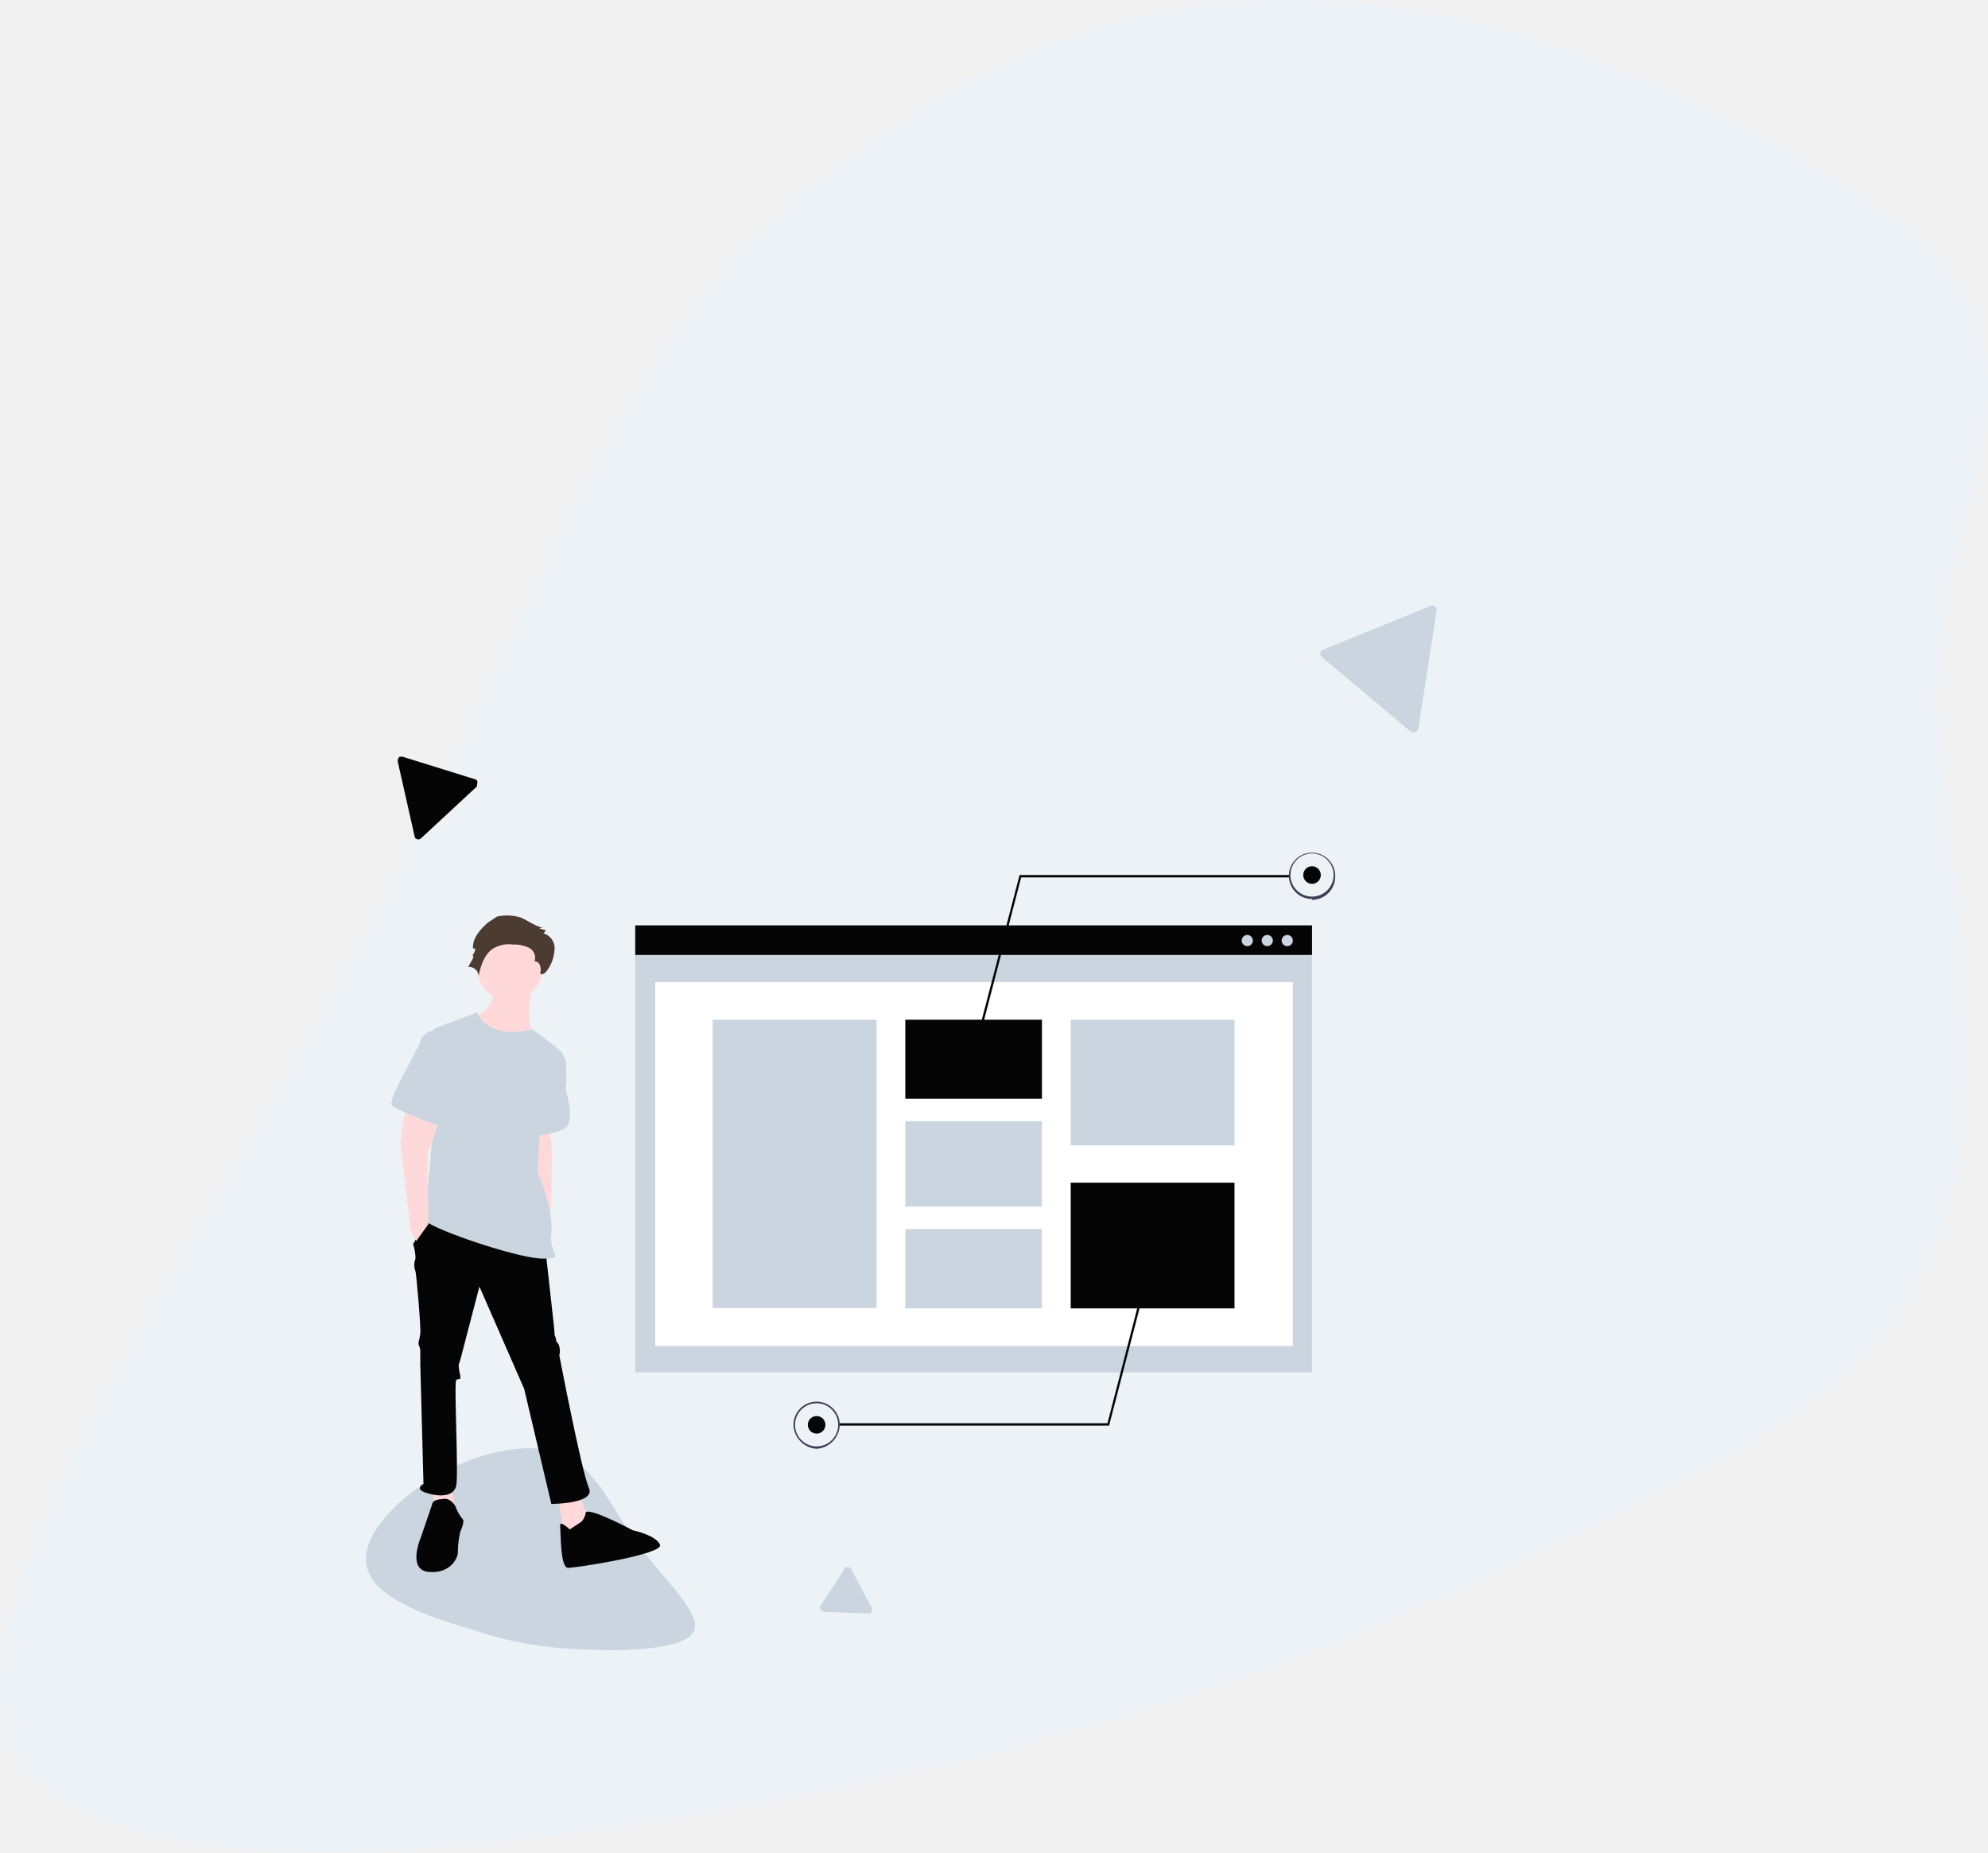
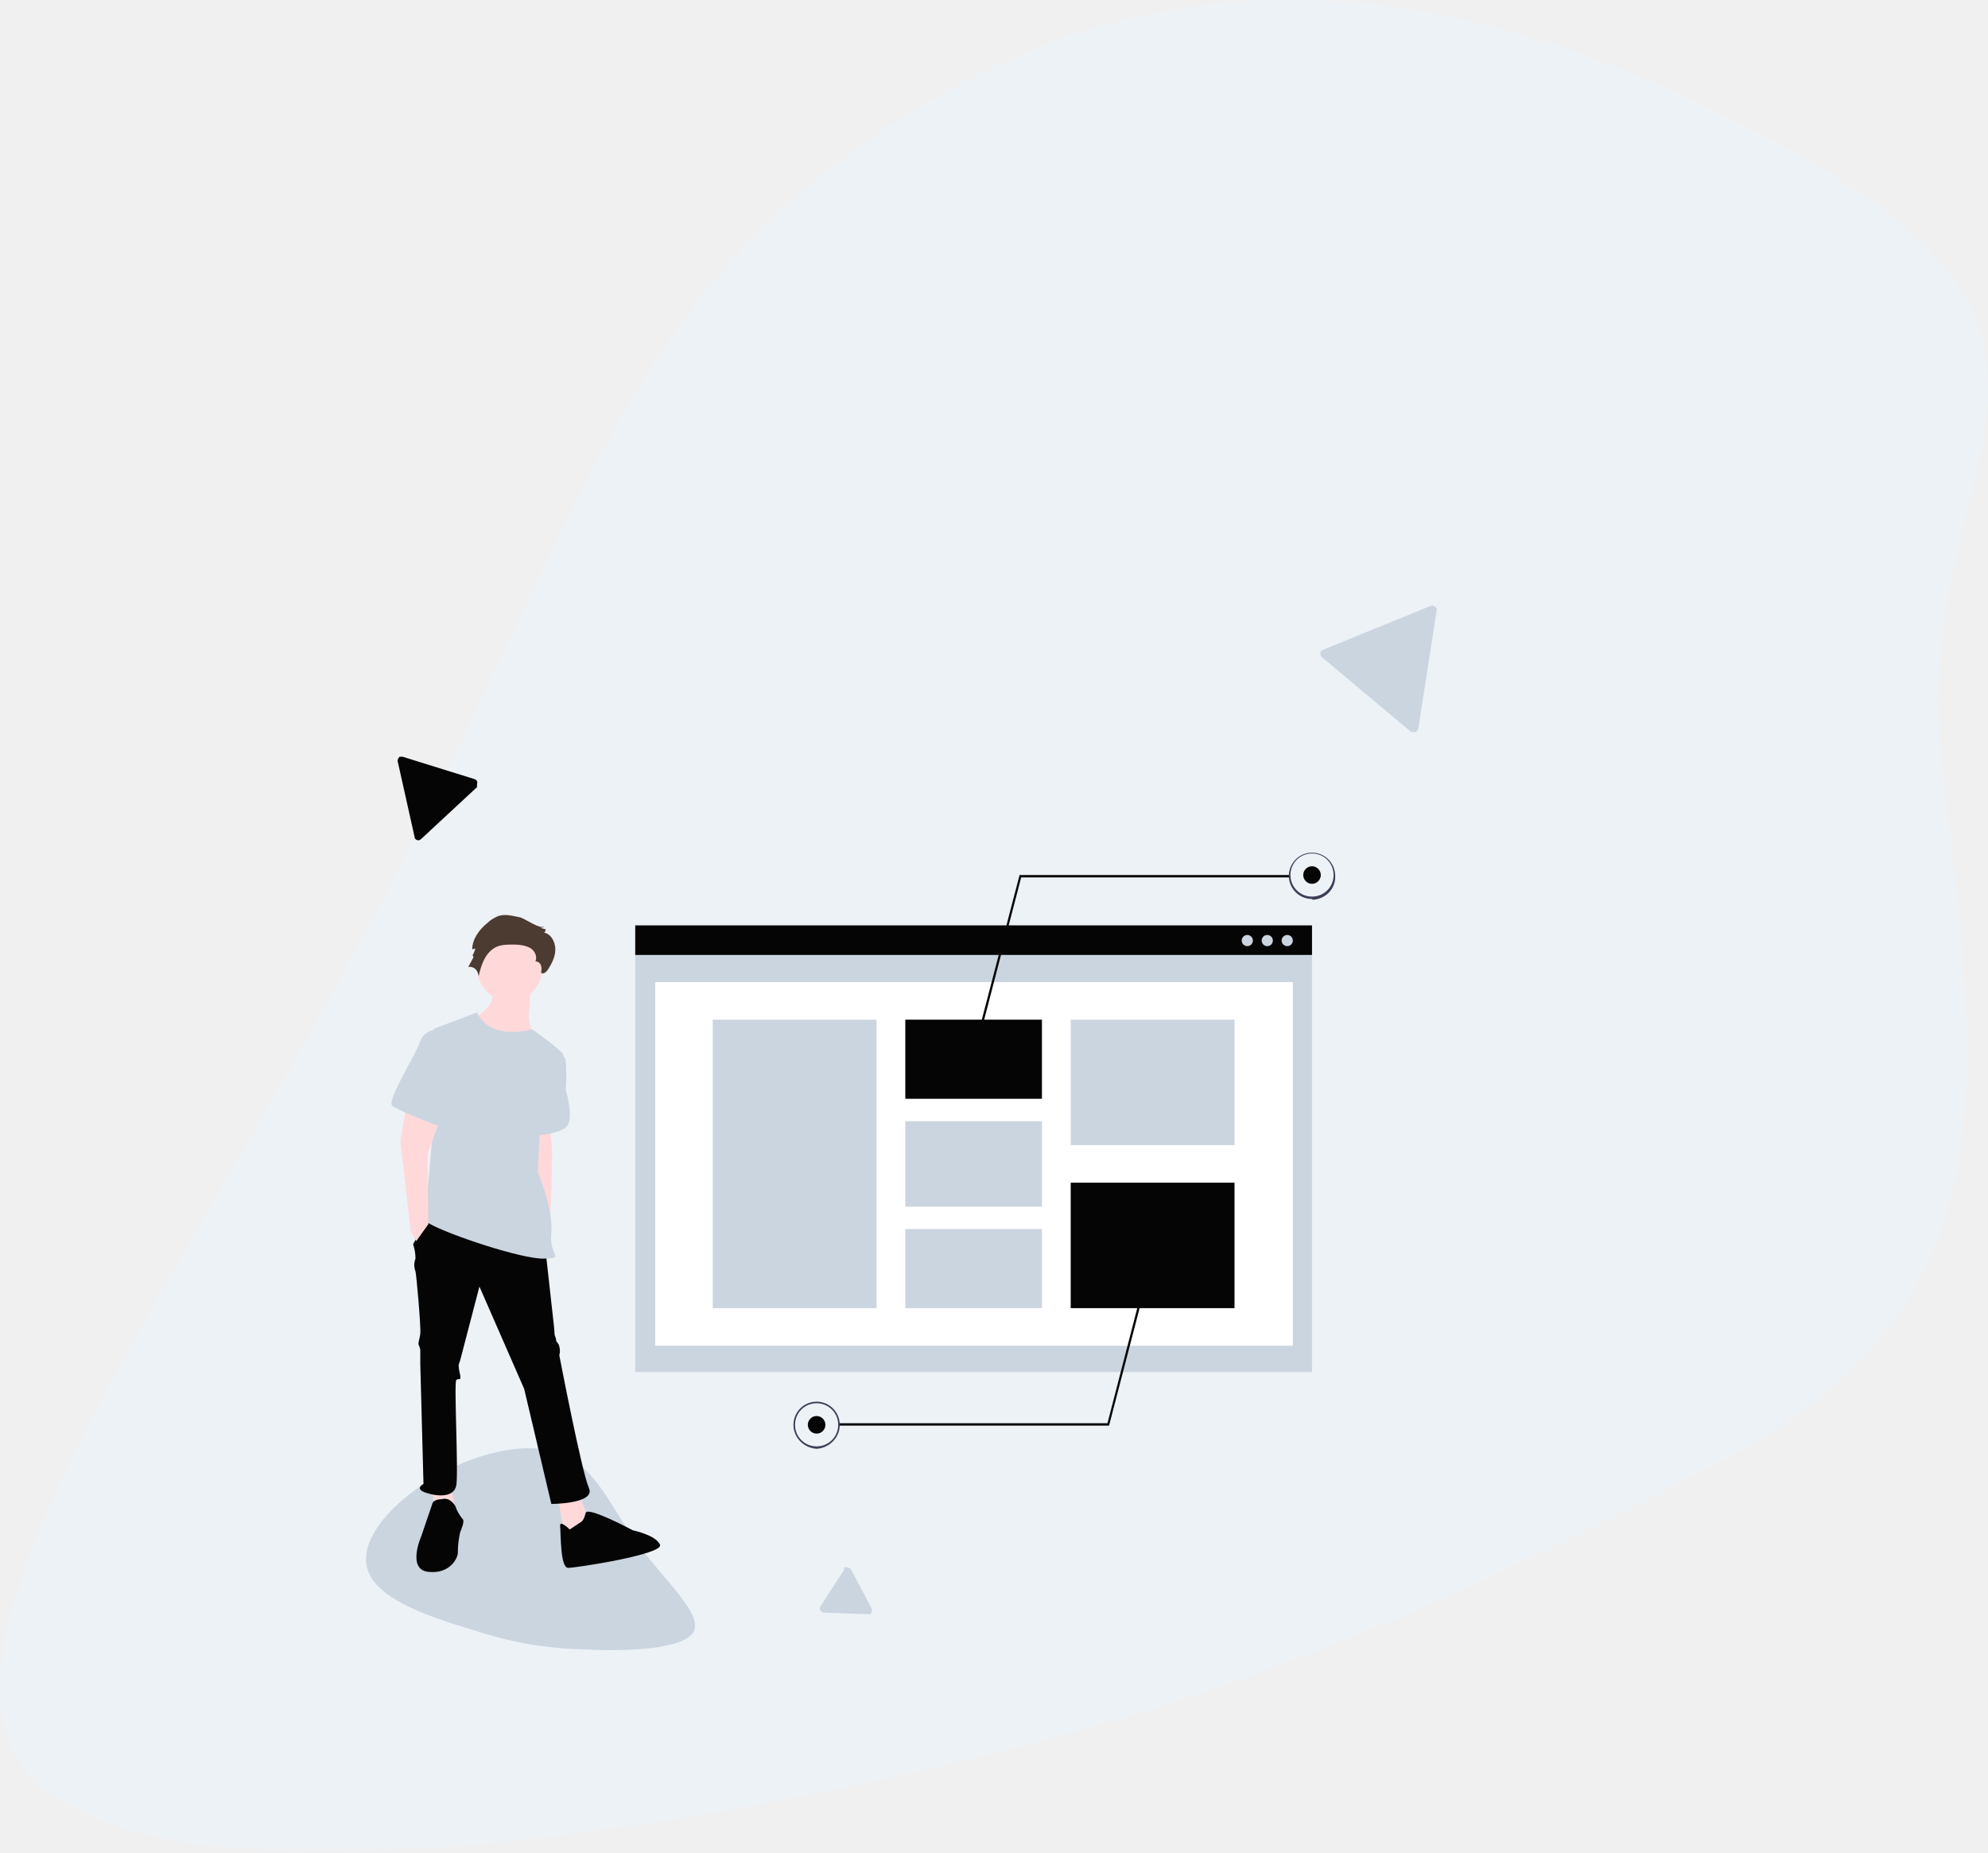
- <svg xmlns="http://www.w3.org/2000/svg" viewBox="0 0 248.8 231.8">
+ <svg xmlns="http://www.w3.org/2000/svg" version="1.1" x="0" y="0" viewBox="0 0 248.8 231.8" xml:space="preserve">
+   <style>.st1{fill:#cbd5e0}.st3{fill:#050505}.st4{fill:#3f3d56}.st5{fill:#ffd9d9}</style>
  <g id="blob-shape">
-     <path id="Path_18" data-name="Path 18" d="M108.9,223c41.1-8.9,67.8-19.7,106.3-40s31.9-50.4,27.7-88.3c-3.9-36,24.8-51.1-17.6-75.2s-79.1-26-112-5S75.1,58.3,51.1,106.3-8.4,200,1.8,219.3,67.7,231.8,108.9,223Z" fill="#edf2f7" />
+     <path id="Path_18" d="M108.9 223c41.1-8.9 67.8-19.7 106.3-40s31.9-50.4 27.7-88.3c-3.9-36 24.8-51.1-17.6-75.2s-79.1-26-112-5-38.2 43.8-62.2 91.8-59.5 93.7-49.3 113 65.9 12.5 107.1 3.7z" fill="#edf2f7" />
  </g>
-   <g id="blob-shape_3_2" data-name="blob-shape 3 2">
-     <path id="Path_18-2" data-name="Path 18-2" d="M73.1,206.4A46.5,46.5,0,0,1,59.3,204c-5.1-1.5-11.8-3.7-13.2-7.3s2.4-8.2,7.7-11.5,12-5,16.4-3.3,6.2,6.7,9.6,11.3,8.2,8.8,7,11S78.4,206.7,73.1,206.4Z" fill="#cbd5e0" />
+   <g id="blob-shape_3_2">
+     <path id="Path_18-2" class="st1" d="M73.1 206.4c-4.7-.1-9.3-.9-13.8-2.4-5.1-1.5-11.8-3.7-13.2-7.3s2.4-8.2 7.7-11.5 12-5 16.4-3.3 6.2 6.7 9.6 11.3 8.2 8.8 7 11-8.4 2.5-13.7 2.2z" />
  </g>
-   <rect id="Rectangle_18" data-name="Rectangle 18" x="79.5" y="115.9" width="84.7" height="55.84" fill="#cbd5e0" />
-   <rect id="Rectangle_19" data-name="Rectangle 19" x="82" y="122.9" width="79.8" height="45.54" fill="#fff" />
-   <rect id="Rectangle_20" data-name="Rectangle 20" x="79.5" y="115.8" width="84.7" height="3.7" fill="#050505" />
-   <circle id="Ellipse_7" data-name="Ellipse 7" cx="156.1" cy="117.7" r="0.7" fill="#cbd5e0" />
-   <circle id="Ellipse_8" data-name="Ellipse 8" cx="158.6" cy="117.7" r="0.7" fill="#cbd5e0" />
-   <circle id="Ellipse_9" data-name="Ellipse 9" cx="161.1" cy="117.7" r="0.7" fill="#cbd5e0" />
-   <rect id="Rectangle_21" data-name="Rectangle 21" x="89.2" y="127.6" width="20.5" height="36.09" fill="#cbd5e0" />
-   <path id="Path_70" data-name="Path 70" d="M113.3,127.6h17.1v9.9H113.3Z" fill="#050505" />
-   <rect id="Rectangle_23" data-name="Rectangle 23" x="113.3" y="140.3" width="17.1" height="10.69" fill="#cbd5e0" />
-   <rect id="Rectangle_24" data-name="Rectangle 24" x="113.3" y="153.8" width="17.1" height="9.93" fill="#cbd5e0" />
-   <rect id="Rectangle_25" data-name="Rectangle 25" x="134" y="127.6" width="20.5" height="15.73" fill="#cbd5e0" />
-   <rect id="Rectangle_26" data-name="Rectangle 26" x="134" y="148" width="20.5" height="15.73" fill="#050505" />
-   <path id="Path_30" data-name="Path 30" d="M122,132.1h-.3l5.9-22.6h33.8v.3H127.8Z" fill="#050505" />
-   <path id="Path_31" data-name="Path 31" d="M164.2,112.5a2.9,2.9,0,0,1-2.9-2.9h0a2.9,2.9,0,0,1,5.8,0h0a2.9,2.9,0,0,1-2.8,3h-.1Zm0-5.7a2.7,2.7,0,1,0,2.7,2.7h0A2.7,2.7,0,0,0,164.2,106.8Z" fill="#3f3d56" />
-   <path id="Path_34" data-name="Path 34" d="M164.2,108.4a1.1,1.1,0,0,1,1.1,1.1h0a1.1,1.1,0,1,1-2.2,0h0A1.1,1.1,0,0,1,164.2,108.4Z" fill="#050505" />
-   <path id="Path_32" data-name="Path 32" d="M138.8,178.4H105v-.3h33.6l5.8-22.4h.3Z" fill="#050505" />
-   <path id="Path_33" data-name="Path 33" d="M102.2,181.3a3.1,3.1,0,0,1-2.9-3,2.9,2.9,0,1,1,5.8,0h0A3.1,3.1,0,0,1,102.2,181.3Zm0-5.7a2.7,2.7,0,1,0,2.7,2.7h0A2.7,2.7,0,0,0,102.2,175.6Z" fill="#3f3d56" />
-   <circle id="Ellipse_11" data-name="Ellipse 11" cx="102.2" cy="178.3" r="1.1" fill="#050505" />
-   <path id="Polygon_1" data-name="Polygon 1" d="M49.8,95.4a.7.7,0,0,1,.2-.7h.4l9,2.8a.4.4,0,0,1,.3.6h0v.3l-7,6.5a.5.5,0,0,1-.7,0c-.1-.1-.1-.1-.1-.2Z" fill="#050505" />
-   <path id="Polygon_2" data-name="Polygon 2" d="M105.6,196.5c0-.2,0-.3.2-.4h.5l.2.2,2.6,4.9a.6.6,0,0,1-.2.7h-.3l-5.5-.2a.6.6,0,0,1-.5-.6c0-.1,0-.2.1-.2Z" fill="#cbd5e0" />
-   <path id="Polygon_3" data-name="Polygon 3" d="M179.1,75.8c.2-.1.5.1.7.3v.3l-2.3,14.8c-.1.3-.3.5-.6.4h-.3l-11.2-9.4a.6.6,0,0,1-.1-.7l.3-.2Z" fill="#cbd5e0" />
-   <path d="M68.8,140.8l.3,3.3s-.1,8-.3,8.4a4.9,4.9,0,0,0-.4,1.1l-1.7-4.7v-7.8Z" fill="#ffd9d9" />
-   <polygon points="54.1 186 54.4 189.3 57 189 56.4 185.7 54.1 186" fill="#ffd9d9" />
-   <path d="M55.3,187.6s-1.1,0-1.2.6l-1.4,4.1s-1.8,4.1.9,4.4,3.7-1.7,3.7-2.4a11.5,11.5,0,0,1,.3-2.6c.1-.2.6-1.4.3-1.6a5.1,5.1,0,0,1-.9-1.6S56.4,187.3,55.3,187.6Z" fill="#050505" />
-   <polygon points="69.9 187.8 70.7 192.4 73.8 190.3 72.6 187.4 69.9 187.8" fill="#ffd9d9" />
-   <path d="M71.3,191.4s-1.3-1.3-1.2-.4,0,5.2,1,5.2,12-1.7,11.5-2.9-3.4-1.8-3.4-1.8-5.6-3-5.9-2.2a2.2,2.2,0,0,1-.5,1.1Z" fill="#050505" />
-   <ellipse cx="63.8" cy="121.1" rx="4.1" ry="4.2" fill="#ffd9d9" />
-   <path d="M61.7,123.9s.3,2.6-2.9,3.6,7.7,4.4,8.5,2.6a4.7,4.7,0,0,1-1.1-3.4,14.1,14.1,0,0,0,0-4.1Z" fill="#ffd9d9" />
-   <path d="M68.8,131.6s1.9.1,2,1.1a22.9,22.9,0,0,1,0,3.7s1.2,3.8,0,4.7-4.4,1.1-4.4,1.1Z" fill="#cbd5e0" />
-   <path d="M53.3,152.8l-1.6,2.9a5.7,5.7,0,0,1,.3,1.8,2.2,2.2,0,0,0,0,1.6c.1.3.7,7,.6,7.8s-.3,1.1-.2,1.4a1.9,1.9,0,0,1,.2.7v1.7l.4,15s-1.2.6.3,1.1,3.5.6,3.8-.9-.3-12.9,0-13.2.6.2.5-.6a5.9,5.9,0,0,1-.2-1.3l.2-.6L60,161l5.6,12.8L69,188.2s5.6,0,4.7-2S70,169.6,70,169.6a2.1,2.1,0,0,0,0-1.1c-.1-.5-.4-.5-.4-.8s-.2-.5-.2-.8-.1-1.2-.1-1.2l-1.1-9.9Z" fill="#050505" />
-   <path d="M59.7,126.7s1.2,3.5,6.9,2.1c0,0,3.7,2.6,3.9,3.2s-2.9,8.6-2.9,8.6l-.3,6.1s2,4.6,1.7,7.6,1.8,3.1-.9,3.2-12-3-14.4-4.4c-.4-.2-1.2.7-1.1.5s0-1.1.4-1.4,1.2-11.3,1.2-11.3-.9-11.8.2-12.2Z" fill="#cbd5e0" />
-   <polygon points="50.9 138.1 50.1 142.8 51.4 154.1 52.1 155.3 53.6 153.2 53.5 144.5 55.2 139.7 50.9 138.1" fill="#ffd9d9" />
-   <path d="M54.8,128.9a2.1,2.1,0,0,0-2.2,1.4c-.5,1.6-4.3,7.5-3.5,8.1s6.5,2.9,6.7,2.7S54.8,128.9,54.8,128.9Z" fill="#cbd5e0" />
-   <path d="M65.1,114.8a5.7,5.7,0,0,0-2.9-.1l-1.2.8c-.9.8-1.9,1.9-1.8,3.2h.3a1.8,1.8,0,0,1-.4.9c.1-.1.2.1.1.3l-.6,1.1a1.2,1.2,0,0,1,1.3,1.1h0c.3-1.4.8-3,2.2-3.6a3.7,3.7,0,0,1,2.1-.3,4.2,4.2,0,0,1,2,.4,1.4,1.4,0,0,1,.7,1.7.7.7,0,0,1,.7.6,1.4,1.4,0,0,1,0,.9c.3.3.7-.1.9-.4a4.8,4.8,0,0,0,.9-2.6,1.9,1.9,0,0,0-1.4-2c.2-.1.2-.3.3-.4l-.8-.2.6-.2C67.7,116.4,65.6,114.9,65.1,114.8Z" fill="#4c3b30" />
+   <path id="Rectangle_18" class="st1" d="M79.5 115.9h84.7v55.8H79.5z" />
+   <path id="Rectangle_19" fill="#fff" d="M82 122.9h79.8v45.5H82z" />
+   <path id="Rectangle_20" class="st3" d="M79.5 115.8h84.7v3.7H79.5z" />
+   <circle id="Ellipse_7" class="st1" cx="156.1" cy="117.7" r=".7" />
+   <circle id="Ellipse_8" class="st1" cx="158.6" cy="117.7" r=".7" />
+   <circle id="Ellipse_9" class="st1" cx="161.1" cy="117.7" r=".7" />
+   <path id="Rectangle_21" class="st1" d="M89.2 127.6h20.5v36.1H89.2z" />
+   <path id="Path_70" class="st3" d="M113.3 127.6h17.1v9.9h-17.1v-9.9z" />
+   <path id="Rectangle_23" class="st1" d="M113.3 140.3h17.1V151h-17.1z" />
+   <path id="Rectangle_24" class="st1" d="M113.3 153.8h17.1v9.9h-17.1z" />
+   <path id="Rectangle_25" class="st1" d="M134 127.6h20.5v15.7H134z" />
+   <path id="Rectangle_26" class="st3" d="M134 148h20.5v15.7H134z" />
+   <path id="Path_30" class="st3" d="M122 132.1h-.3l5.9-22.6h33.8v.3h-33.6l-5.8 22.3z" />
+   <path id="Path_31" class="st4" d="M164.2 112.5c-1.6 0-2.9-1.3-2.9-2.9 0-1.6 1.3-2.9 2.9-2.9 1.6 0 2.9 1.3 2.9 2.9.1 1.6-1.2 2.9-2.8 3l-.1-.1zm0-5.7c-1.5 0-2.7 1.2-2.7 2.7 0 1.5 1.2 2.7 2.7 2.7 1.5 0 2.7-1.2 2.7-2.7 0-1.5-1.2-2.7-2.7-2.7z" />
+   <path id="Path_34" class="st3" d="M164.2 108.4c.6 0 1.1.5 1.1 1.1 0 .6-.5 1.1-1.1 1.1-.6 0-1.1-.5-1.1-1.1 0-.6.5-1.1 1.1-1.1z" />
+   <path id="Path_32" class="st3" d="M138.8 178.4H105v-.3h33.6l5.8-22.4h.3l-5.9 22.7z" />
+   <path id="Path_33" class="st4" d="M102.2 181.3c-1.6-.1-2.9-1.4-2.9-3s1.3-2.9 2.9-2.9 2.9 1.3 2.9 2.9c0 1.6-1.3 2.9-2.9 3zm0-5.7c-1.5 0-2.7 1.2-2.7 2.7s1.2 2.7 2.7 2.7c1.5 0 2.7-1.2 2.7-2.7 0-1.5-1.2-2.7-2.7-2.7z" />
+   <circle id="Ellipse_11" class="st3" cx="102.2" cy="178.3" r="1.1" />
+   <path id="Polygon_1" class="st3" d="M49.8 95.4c-.1-.2 0-.5.2-.7h.4l9 2.8c.3.1.4.4.3.6v.4l-7 6.5c-.2.2-.5.2-.7 0-.1-.1-.1-.1-.1-.2l-2.1-9.4z" />
+   <path id="Polygon_2" class="st1" d="M105.6 196.5c0-.2 0-.3.2-.4.1 0 .2 0 .3.1h.2l.2.2 2.6 4.9c.1.3 0 .5-.2.7h-.3l-5.5-.2c-.3 0-.5-.3-.5-.6 0-.1 0-.2.1-.2l2.9-4.5z" />
+   <path id="Polygon_3" class="st1" d="M179.1 75.8c.2-.1.5.1.7.3v.3l-2.3 14.8c-.1.3-.3.5-.6.4h-.3l-11.2-9.4c-.2-.2-.2-.5-.1-.7l.3-.2 13.5-5.5z" />
+   <path class="st5" d="M68.8 140.8l.3 3.3s-.1 8-.3 8.4c-.2.4-.3.7-.4 1.1l-1.7-4.7v-7.8l2.1-.3zM54.1 186l.3 3.3 2.6-.3-.6-3.3z" />
+   <path class="st3" d="M55.3 187.6s-1.1 0-1.2.6l-1.4 4.1s-1.8 4.1.9 4.4 3.7-1.7 3.7-2.4c0-.9.1-1.7.3-2.6.1-.2.6-1.4.3-1.6-.4-.5-.7-1-.9-1.6 0 0-.6-1.2-1.7-.9z" />
+   <path class="st5" d="M69.9 187.8l.8 4.6 3.1-2.1-1.2-2.9z" />
+   <path class="st3" d="M71.3 191.4s-1.3-1.3-1.2-.4 0 5.2 1 5.2 12-1.7 11.5-2.9-3.4-1.8-3.4-1.8-5.6-3-5.9-2.2c-.1.4-.2.8-.5 1.1l-1.5 1z" />
+   <ellipse class="st5" cx="63.8" cy="121.1" rx="4.1" ry="4.2" />
+   <path class="st5" d="M61.7 123.9s.3 2.6-2.9 3.6 7.7 4.4 8.5 2.6c-.8-.9-1.2-2.2-1.1-3.4.2-1.4.2-2.7 0-4.1l-4.5 1.3z" />
+   <path class="st1" d="M68.8 131.6s1.9.1 2 1.1c.1 1.2.1 2.5 0 3.7 0 0 1.2 3.8 0 4.7s-4.4 1.1-4.4 1.1l2.4-10.6z" />
+   <path class="st3" d="M53.3 152.8l-1.6 2.9c.2.6.3 1.2.3 1.8-.2.5-.2 1.1 0 1.6.1.3.7 7 .6 7.8s-.3 1.1-.2 1.4c.1.2.2.5.2.7v1.7l.4 15s-1.2.6.3 1.1 3.5.6 3.8-.9-.3-12.9 0-13.2.6.2.5-.6c-.1-.4-.2-.9-.2-1.3l.2-.6L60 161l5.6 12.8 3.4 14.4s5.6 0 4.7-2-3.7-16.6-3.7-16.6c.1-.4.1-.7 0-1.1-.1-.5-.4-.5-.4-.8s-.2-.5-.2-.8-.1-1.2-.1-1.2l-1.1-9.9-14.9-3z" />
+   <path class="st1" d="M59.7 126.7s1.2 3.5 6.9 2.1c0 0 3.7 2.6 3.9 3.2s-2.9 8.6-2.9 8.6l-.3 6.1s2 4.6 1.7 7.6 1.8 3.1-.9 3.2-12-3-14.4-4.4c-.4-.2-1.2.7-1.1.5s0-1.1.4-1.4 1.2-11.3 1.2-11.3-.9-11.8.2-12.2l5.3-2z" />
+   <path class="st5" d="M50.9 138.1l-.8 4.7 1.3 11.3.7 1.2 1.5-2.1-.1-8.7 1.7-4.8z" />
+   <path class="st1" d="M54.8 128.9c-1-.1-1.9.5-2.2 1.4-.5 1.6-4.3 7.5-3.5 8.1s6.5 2.9 6.7 2.7-1-12.2-1-12.2z" />
+   <path d="M65.1 114.8c-1-.2-2-.5-2.9-.1-.4.2-.8.4-1.2.8-1 .8-1.9 2-1.9 3.3l.4-.1c-.1.3-.2.6-.4.9.1-.1.2.1.1.3l-.6 1.1c.7-.1 1.2.4 1.3 1.1v.1c.3-1.4.8-3 2.2-3.7.7-.3 1.4-.3 2.2-.3.7 0 1.4.1 2 .4.6.3 1 1.1.7 1.7.3 0 .6.2.7.5.1.3.1.6 0 .9.3.3.7-.1.9-.4.5-.8.9-1.6.9-2.5s-.5-1.9-1.4-2.1c.1-.1.2-.2.2-.4l-.7-.2c.2 0 .4 0 .5-.2-.4.5-2.5-1-3-1.1z" fill="#4c3b30" />
</svg>
